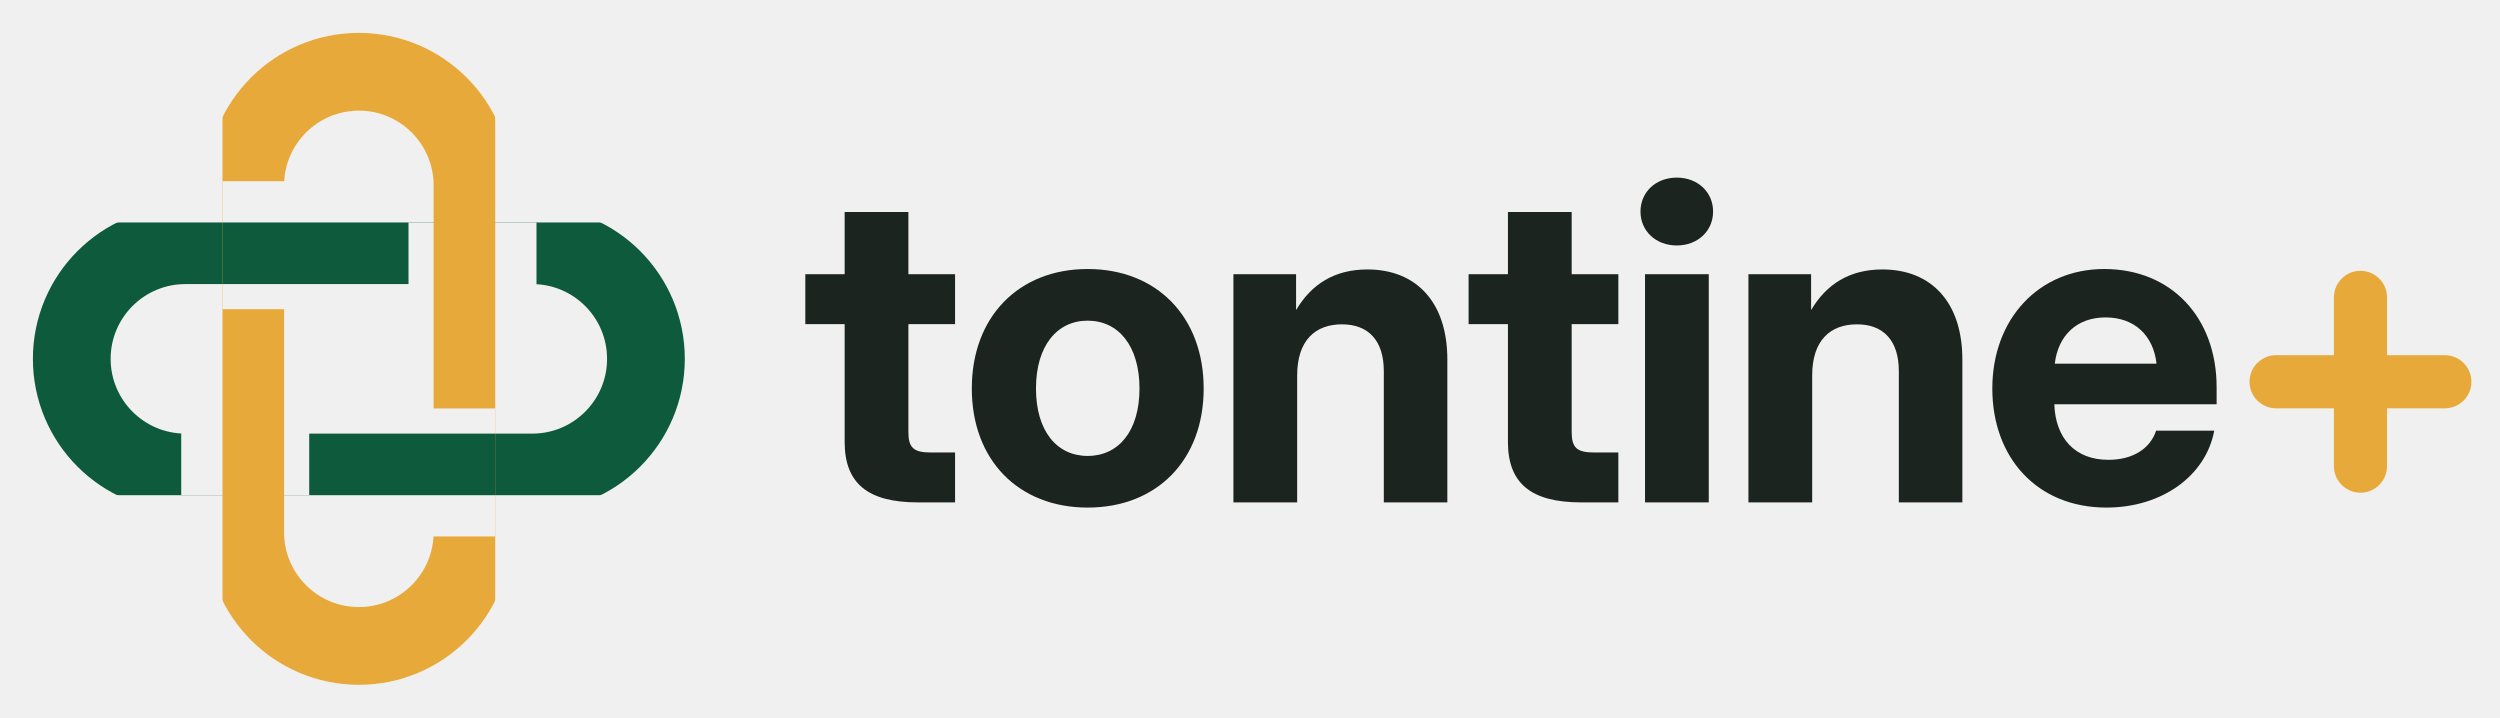
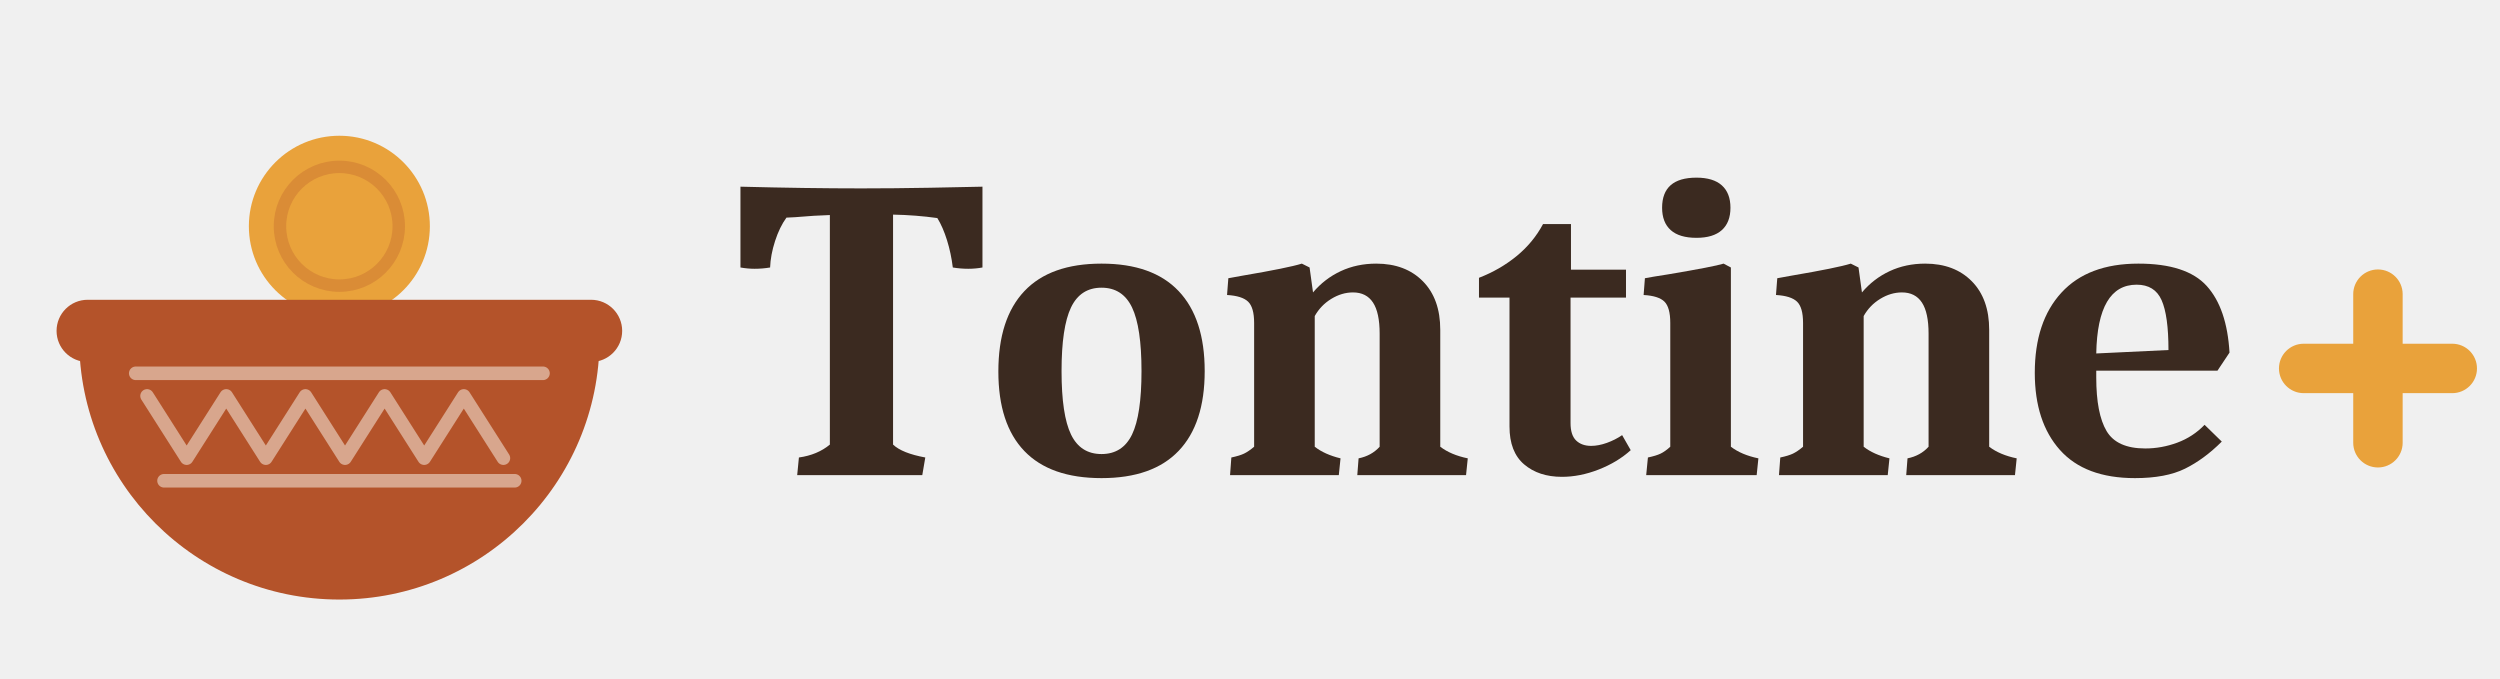
- <svg xmlns="http://www.w3.org/2000/svg" viewBox="0 0 418 120" role="img" aria-label="TONTINE+">
-   <defs>
-     <clipPath id="zve">
-       <rect x="67.3" y="29.3" width="23.4" height="23.4" />
-       <rect x="29.3" y="67.3" width="23.4" height="23.4" />
-     </clipPath>
-     <clipPath id="zhe">
-       <rect x="29.3" y="29.3" width="23.4" height="23.4" />
-       <rect x="67.3" y="67.3" width="23.4" height="23.4" />
-     </clipPath>
-     <mask id="mhe">
-       <rect width="120" height="120" fill="#fff" />
-       <path d="M41.0 31.0V89.0A19.0 19.0 0 0 0 79.0 89.0V31.0A19.0 19.0 0 0 0 41.0 31.0Z" fill="none" stroke="#000" stroke-width="21.4" clip-path="url(#zve)" />
-     </mask>
-     <mask id="mve">
-       <rect width="120" height="120" fill="#fff" />
-       <path d="M31.0 41.0H89.0A19.0 19.0 0 0 1 89.0 79.0H31.0A19.0 19.0 0 0 1 31.0 41.0Z" fill="none" stroke="#000" stroke-width="21.4" clip-path="url(#zhe)" />
-     </mask>
-   </defs>
-   <path d="M31.0 41.0H89.0A19.0 19.0 0 0 1 89.0 79.0H31.0A19.0 19.0 0 0 1 31.0 41.0Z" fill="none" stroke="#0E5A3C" stroke-width="13" mask="url(#mhe)" />
-   <path d="M41.0 31.0V89.0A19.0 19.0 0 0 0 79.0 89.0V31.0A19.0 19.0 0 0 0 41.0 31.0Z" fill="none" stroke="#E8A93B" stroke-width="13" mask="url(#mve)" />
-   <g fill="#1C2420">
-     <path transform="translate(134.00 84.00) scale(0.03613 -0.03613)" d="M711 1056H495V1344H200V1056H18V825H200V280C200 88 307 0 539 0H711V231H598C518 231 495 254 495 326V825H711Z" />
-     <path transform="translate(160.39 84.00) scale(0.03613 -0.03613)" d="M594 -24C915 -24 1131 196 1131 527C1131 858 915 1080 594 1080C274 1080 58 858 58 527C58 196 274 -24 594 -24ZM594 215C451 215 355 331 355 527C355 724 452 841 594 841C737 841 834 724 834 527C834 331 738 215 594 215Z" />
-     <path transform="translate(202.47 84.00) scale(0.03613 -0.03613)" d="M399 587C399 751 484 824 606 824C729 824 800 749 800 607V0H1094V661C1094 928 949 1078 724 1078C572 1078 465 1010 394 890V1056H104V0H399Z" />
-     <path transform="translate(244.90 84.00) scale(0.03613 -0.03613)" d="M711 1056H495V1344H200V1056H18V825H200V280C200 88 307 0 539 0H711V231H598C518 231 495 254 495 326V825H711Z" />
-     <path transform="translate(271.29 84.00) scale(0.03613 -0.03613)" d="M104 0H399V1056H104ZM251 1189C348 1189 419 1256 419 1346C419 1436 348 1503 251 1503C154 1503 83 1436 83 1346C83 1256 154 1189 251 1189Z" />
-     <path transform="translate(288.58 84.00) scale(0.03613 -0.03613)" d="M399 587C399 751 484 824 606 824C729 824 800 749 800 607V0H1094V661C1094 928 949 1078 724 1078C572 1078 465 1010 394 890V1056H104V0H399Z" />
-     <path transform="translate(331.02 84.00) scale(0.03613 -0.03613)" d="M586 -24C842 -24 1046 122 1085 332H816C789 250 710 197 595 197C440 197 350 298 345 454H1096V533C1096 855 887 1080 576 1080C273 1080 58 849 58 527C58 206 266 -24 586 -24ZM347 642C363 774 450 856 582 856C715 856 803 774 818 642Z" />
+ <svg xmlns="http://www.w3.org/2000/svg" viewBox="0 0 442 120" role="img" aria-label="TONTINE+">
+   <circle cx="60" cy="40" r="16" fill="#E9A23B" />
+   <circle cx="60" cy="40" r="10.5" fill="none" stroke="#B4532A" stroke-opacity=".28" stroke-width="2.2" />
+   <path d="M14 60H106A46 46 0 0 1 14 60Z" fill="#B4532A" />
+   <rect x="10" y="53" width="100" height="11" rx="5.5" fill="#B4532A" />
+   <g fill="none" stroke="#F6EBDD" stroke-opacity=".55" stroke-width="2.4" stroke-linecap="round" stroke-linejoin="round">
+     <path d="M24 66H96" />
+     <polyline points="26,70 33,81 40,70 47,81 54,70 61,81 68,70 75,81 82,70 89,81" />
+     <path d="M29 85H91" />
  </g>
-   <g fill="#E8A93B">
-     <rect x="376.12" y="59.39" width="37.10" height="8.88" rx="4.44" />
-     <rect x="390.23" y="45.28" width="8.88" height="37.10" rx="4.44" />
+   <g fill="#3B2A20">
+     <path transform="translate(130.00 84.00) scale(0.076 -0.076)" d="M220 71V605Q185 604 139 600L119 599Q103 577 92.5 544.5Q82 512 81 483Q63 480 45 480Q29 480 12 483V671Q166 667 293 667Q369 667 452.5 668.5Q536 670 575 671V483Q559 480 542 480Q524 480 506 483Q502 516 492.5 546.5Q483 577 470 598Q420 605 367 606V71Q388 51 442 41L435 0H144L148 41Q191 47 220 71Z" />
+     <path transform="translate(174.61 84.00) scale(0.076 -0.076)" d="M25 241Q25 364 85.5 428.0Q146 492 265 492Q384 492 444.5 428.0Q505 364 505 242Q505 120 444.5 56.5Q384 -7 265 -7Q146 -7 85.5 56.0Q25 119 25 241ZM358 242Q358 344 336.0 390.0Q314 436 265 436Q216 436 194.0 390.0Q172 344 172 242Q172 140 194.0 94.5Q216 49 265 49Q314 49 336.0 94.5Q358 140 358 242Z" />
+     <path transform="translate(214.89 84.00) scale(0.076 -0.076)" d="M90 66V354Q90 390 76.0 403.5Q62 417 27 419L30 458L63 464Q169 482 201 492L219 483L227 425Q254 457 291.5 474.5Q329 492 374 492Q442 492 482.5 451.0Q523 410 523 338V66Q548 47 587 39L583 0H330L333 39Q363 45 382 66V329Q382 378 366.5 401.5Q351 425 320 425Q294 425 269.5 410.0Q245 395 231 370V66Q254 48 291 39L287 0H34L37 41Q56 45 66.5 50.0Q77 55 90 66Z" />
+     <path transform="translate(260.80 84.00) scale(0.076 -0.076)" d="M80 113V413H9V459Q58 478 96.5 509.5Q135 541 158 584H223V478H351V413H222V121Q222 93 235.0 80.5Q248 68 270 68Q287 68 306.5 75.0Q326 82 342 93L362 58Q331 30 287.5 13.0Q244 -4 202 -4Q148 -4 114.0 25.0Q80 54 80 113Z" />
+     <path transform="translate(288.54 84.00) scale(0.076 -0.076)" d="M89 66V354Q89 390 75.5 403.5Q62 417 27 419L30 458Q45 461 84 467Q191 485 213 492L230 483V66Q255 47 294 39L290 0H33L37 41Q56 45 66.5 50.0Q77 55 89 66ZM70 622Q70 692 150 692Q189 692 209.0 674.0Q229 656 229 622Q229 588 209.0 570.0Q189 552 150 552Q110 552 90.0 570.0Q70 588 70 622Z" />
+     <path transform="translate(311.94 84.00) scale(0.076 -0.076)" d="M90 66V354Q90 390 76.0 403.5Q62 417 27 419L30 458L63 464Q169 482 201 492L219 483L227 425Q254 457 291.5 474.5Q329 492 374 492Q442 492 482.5 451.0Q523 410 523 338V66Q548 47 587 39L583 0H330L333 39Q363 45 382 66V329Q382 378 366.5 401.5Q351 425 320 425Q294 425 269.5 410.0Q245 395 231 370V66Q254 48 291 39L287 0H34L37 41Q56 45 66.5 50.0Q77 55 90 66Z" />
+     <path transform="translate(357.85 84.00) scale(0.076 -0.076)" d="M25 238Q25 357 87.0 424.5Q149 492 266 492Q378 492 425.0 440.0Q472 388 478 285L450 243H168V227Q168 143 192.0 102.5Q216 62 282 62Q320 62 356.5 75.5Q393 89 420 117L460 78Q419 37 374.5 15.0Q330 -7 258 -7Q142 -7 83.5 58.5Q25 124 25 238ZM262 443Q171 443 168 283L336 291Q336 371 320.0 407.0Q304 443 262 443Z" />
+   </g>
+   <g fill="#E9A23B">
+     <rect x="402.92" y="60.77" width="35.01" height="8.74" rx="4.37" />
+     <rect x="416.05" y="47.64" width="8.74" height="35.01" rx="4.37" />
  </g>
</svg>
